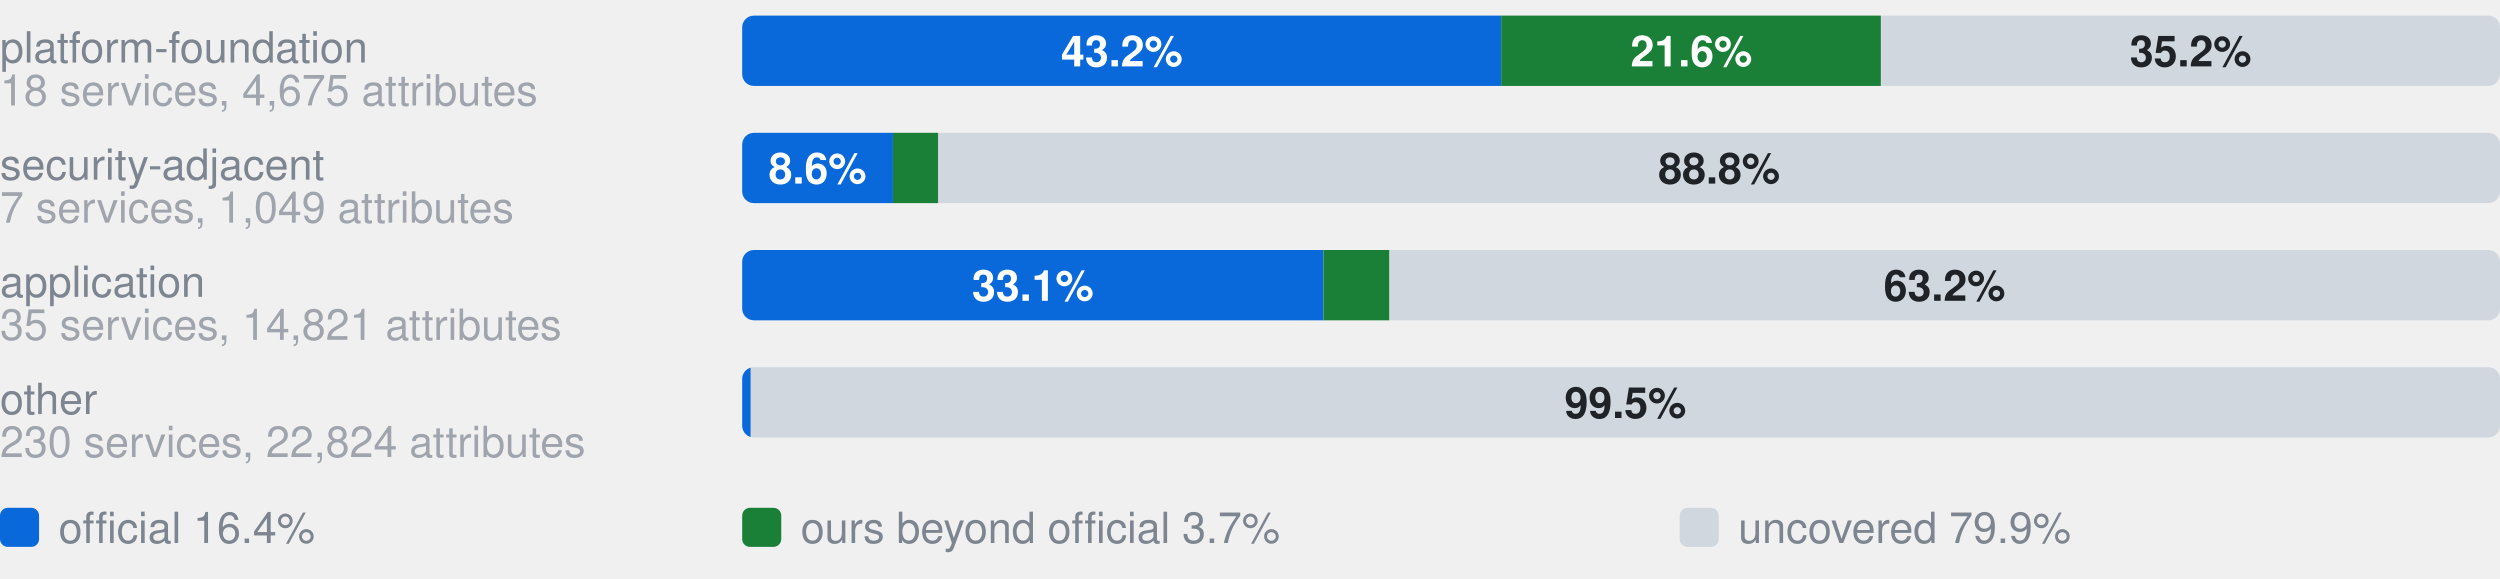
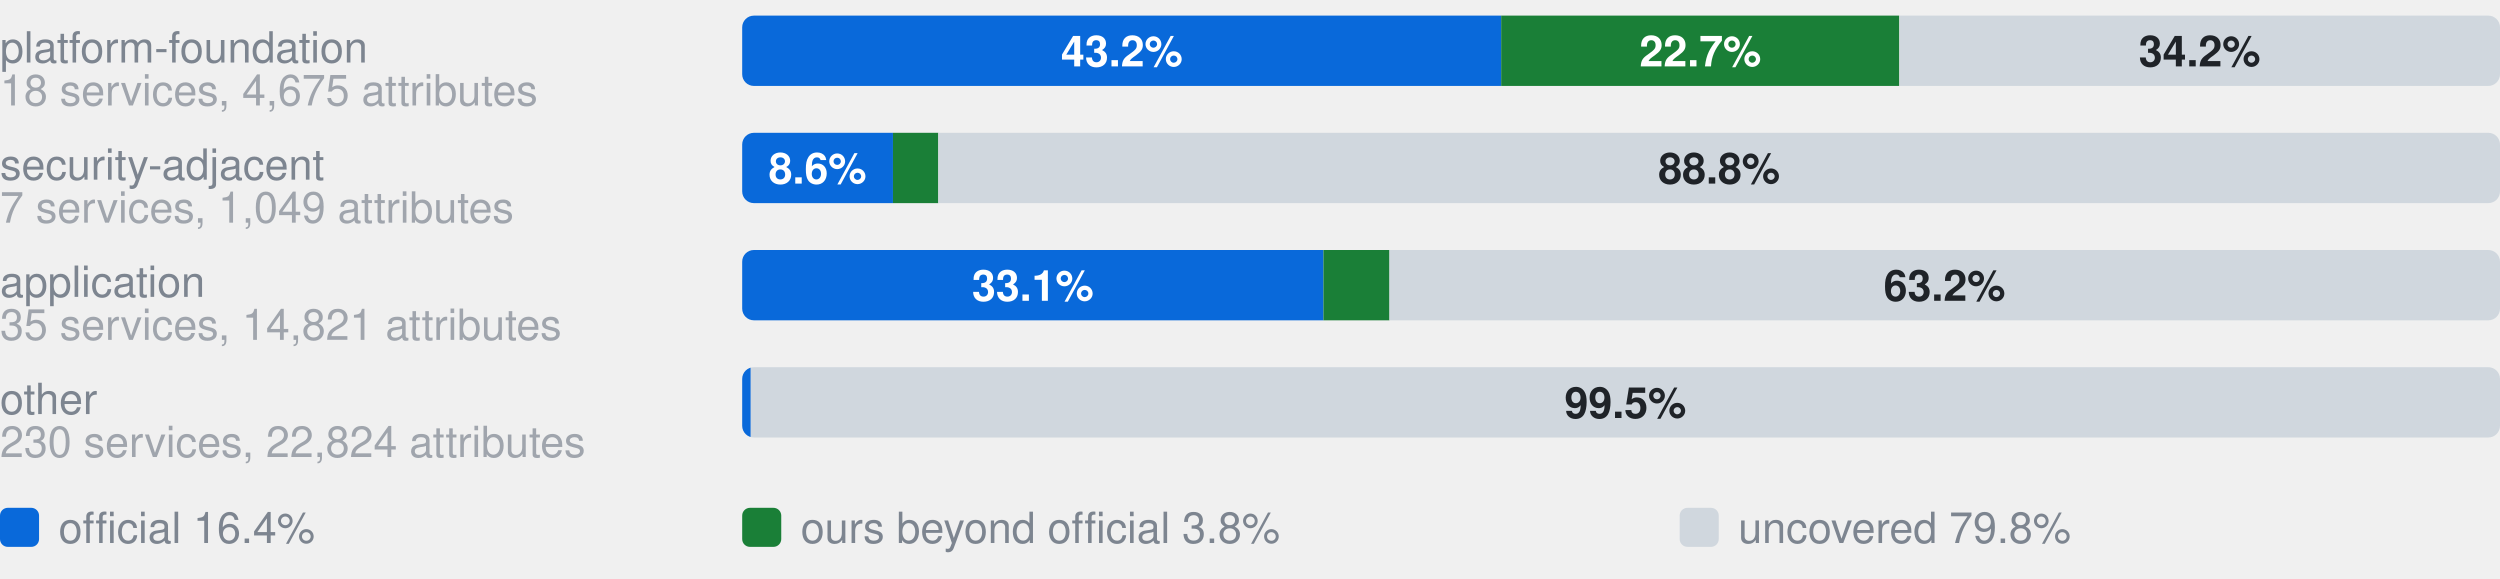
- <svg xmlns="http://www.w3.org/2000/svg" width="640" height="148" viewBox="0 0 640 148" role="img" aria-label="Coverage by category. platform-foundation, 18 services, 4,675 attributes: 43.2% official, 21.6% ours beyond official, 35.2% uncovered, of 4675 attributes; security-adjacent, 7 services, 1,049 attributes: 8.6% official, 2.6% ours beyond official, 88.8% uncovered, of 1049 attributes; application, 35 services, 14,821 attributes: 33.1% official, 3.8% ours beyond official, 63.2% uncovered, of 14821 attributes; other, 230 services, 22,824 attributes: 0.5% official, 0.0% ours beyond official, 99.5% uncovered, of 22824 attributes">
+ <svg xmlns="http://www.w3.org/2000/svg" width="640" height="148" viewBox="0 0 640 148" role="img" aria-label="Coverage by category. platform-foundation, 18 services, 4,675 attributes: 43.2% official, 22.7% ours beyond official, 34.2% uncovered, of 4675 attributes; security-adjacent, 7 services, 1,049 attributes: 8.6% official, 2.6% ours beyond official, 88.8% uncovered, of 1049 attributes; application, 35 services, 14,821 attributes: 33.1% official, 3.8% ours beyond official, 63.2% uncovered, of 14821 attributes; other, 230 services, 22,824 attributes: 0.5% official, 0.0% ours beyond official, 99.5% uncovered, of 22824 attributes">
  <style>text{font-family:-apple-system,BlinkMacSystemFont,"Segoe UI",Helvetica,Arial,sans-serif}.s{font-size:11px;font-weight:600}.t{font-size:11px;fill:#7d8590}.h{font-size:12px;font-weight:600;fill:#7d8590}</style>
  <text x="0" y="16.0" class="t">platform-foundation</text>
  <text x="0" y="27.0" class="t" opacity="0.7">18 services, 4,675 attributes</text>
  <clipPath id="g0">
    <rect x="190.0" y="4.0" width="450.0" height="18.0" rx="3" />
  </clipPath>
  <g clip-path="url(#g0)">
    <rect x="190.0" y="4.0" width="194.3" height="18.0" fill="#0969da" />
-     <rect x="384.3" y="4.0" width="97.2" height="18.0" fill="#1a7f37" />
-     <rect x="481.6" y="4.0" width="158.4" height="18.0" fill="#d0d7de" />
+     <rect x="384.3" y="4.0" width="101.9" height="18.0" fill="#1a7f37" />
+     <rect x="486.3" y="4.0" width="153.7" height="18.0" fill="#d0d7de" />
  </g>
  <text x="287.2" y="17.0" text-anchor="middle" fill="#fff" class="s">43.2%</text>
-   <text x="433.0" y="17.0" text-anchor="middle" fill="#fff" class="s">21.6%</text>
-   <text x="560.8" y="17.0" text-anchor="middle" fill="#1f2328" class="s">35.2%</text>
+   <text x="435.3" y="17.0" text-anchor="middle" fill="#fff" class="s">22.7%</text>
+   <text x="563.1" y="17.0" text-anchor="middle" fill="#1f2328" class="s">34.2%</text>
  <text x="0" y="46.0" class="t">security-adjacent</text>
  <text x="0" y="57.0" class="t" opacity="0.7">7 services, 1,049 attributes</text>
  <clipPath id="g1">
    <rect x="190.0" y="34.0" width="450.0" height="18.0" rx="3" />
  </clipPath>
  <g clip-path="url(#g1)">
    <rect x="190.0" y="34.0" width="38.6" height="18.0" fill="#0969da" />
    <rect x="228.6" y="34.0" width="11.6" height="18.0" fill="#1a7f37" />
    <rect x="240.2" y="34.0" width="399.8" height="18.0" fill="#d0d7de" />
  </g>
  <text x="209.3" y="47.0" text-anchor="middle" fill="#fff" class="s">8.6%</text>
  <text x="440.1" y="47.0" text-anchor="middle" fill="#1f2328" class="s">88.8%</text>
  <text x="0" y="76.0" class="t">application</text>
  <text x="0" y="87.0" class="t" opacity="0.7">35 services, 14,821 attributes</text>
  <clipPath id="g2">
    <rect x="190.0" y="64.0" width="450.0" height="18.0" rx="3" />
  </clipPath>
  <g clip-path="url(#g2)">
    <rect x="190.0" y="64.0" width="148.8" height="18.0" fill="#0969da" />
    <rect x="338.8" y="64.0" width="16.9" height="18.0" fill="#1a7f37" />
    <rect x="355.7" y="64.0" width="284.3" height="18.0" fill="#d0d7de" />
  </g>
  <text x="264.4" y="77.0" text-anchor="middle" fill="#fff" class="s">33.1%</text>
  <text x="497.8" y="77.0" text-anchor="middle" fill="#1f2328" class="s">63.2%</text>
  <text x="0" y="106.0" class="t">other</text>
  <text x="0" y="117.0" class="t" opacity="0.7">230 services, 22,824 attributes</text>
  <clipPath id="g3">
    <rect x="190.0" y="94.0" width="450.0" height="18.0" rx="3" />
  </clipPath>
  <g clip-path="url(#g3)">
    <rect x="190.0" y="94.0" width="2.2" height="18.0" fill="#0969da" />
    <rect x="192.2" y="94.0" width="0.0" height="18.0" fill="#1a7f37" />
    <rect x="192.2" y="94.0" width="447.8" height="18.0" fill="#d0d7de" />
  </g>
  <text x="416.1" y="107.0" text-anchor="middle" fill="#1f2328" class="s">99.5%</text>
  <rect x="0" y="130" width="10" height="10" rx="2" fill="#0969da" />
  <text x="15" y="139" class="t">official 16.4%</text>
  <rect x="190" y="130" width="10" height="10" rx="2" fill="#1a7f37" />
-   <text x="205" y="139" class="t">ours beyond official 3.7%</text>
+   <text x="205" y="139" class="t">ours beyond official 3.8%</text>
  <rect x="430" y="130" width="10" height="10" rx="2" fill="#d0d7de" />
-   <text x="445" y="139" class="t">uncovered 79.9%</text>
+   <text x="445" y="139" class="t">uncovered 79.8%</text>
</svg>
